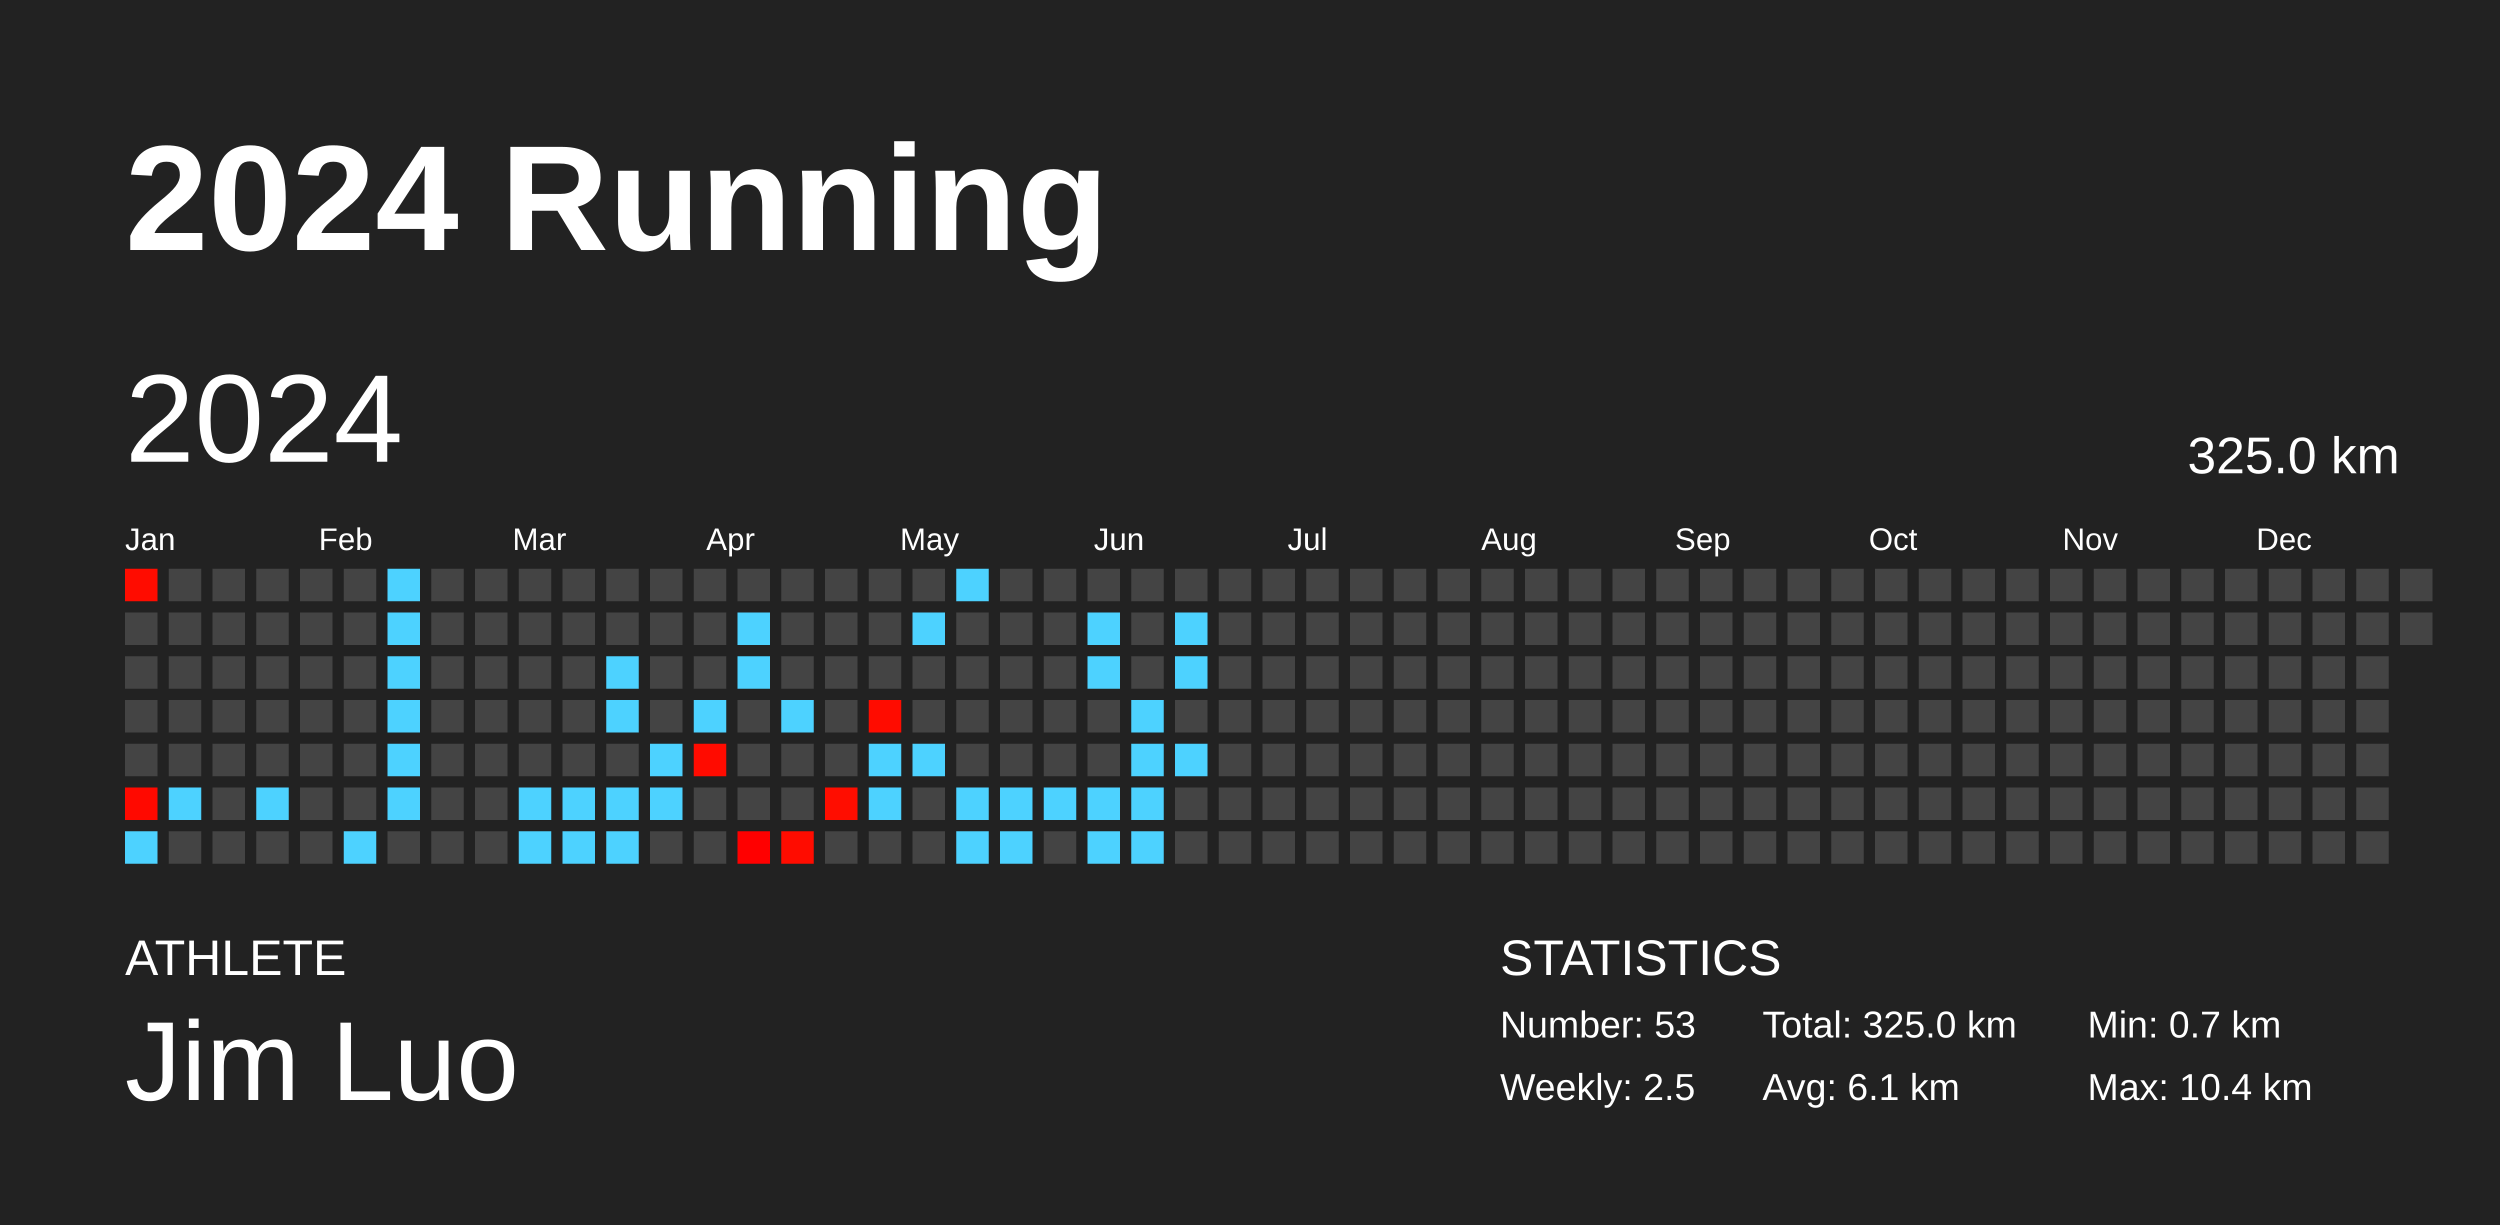
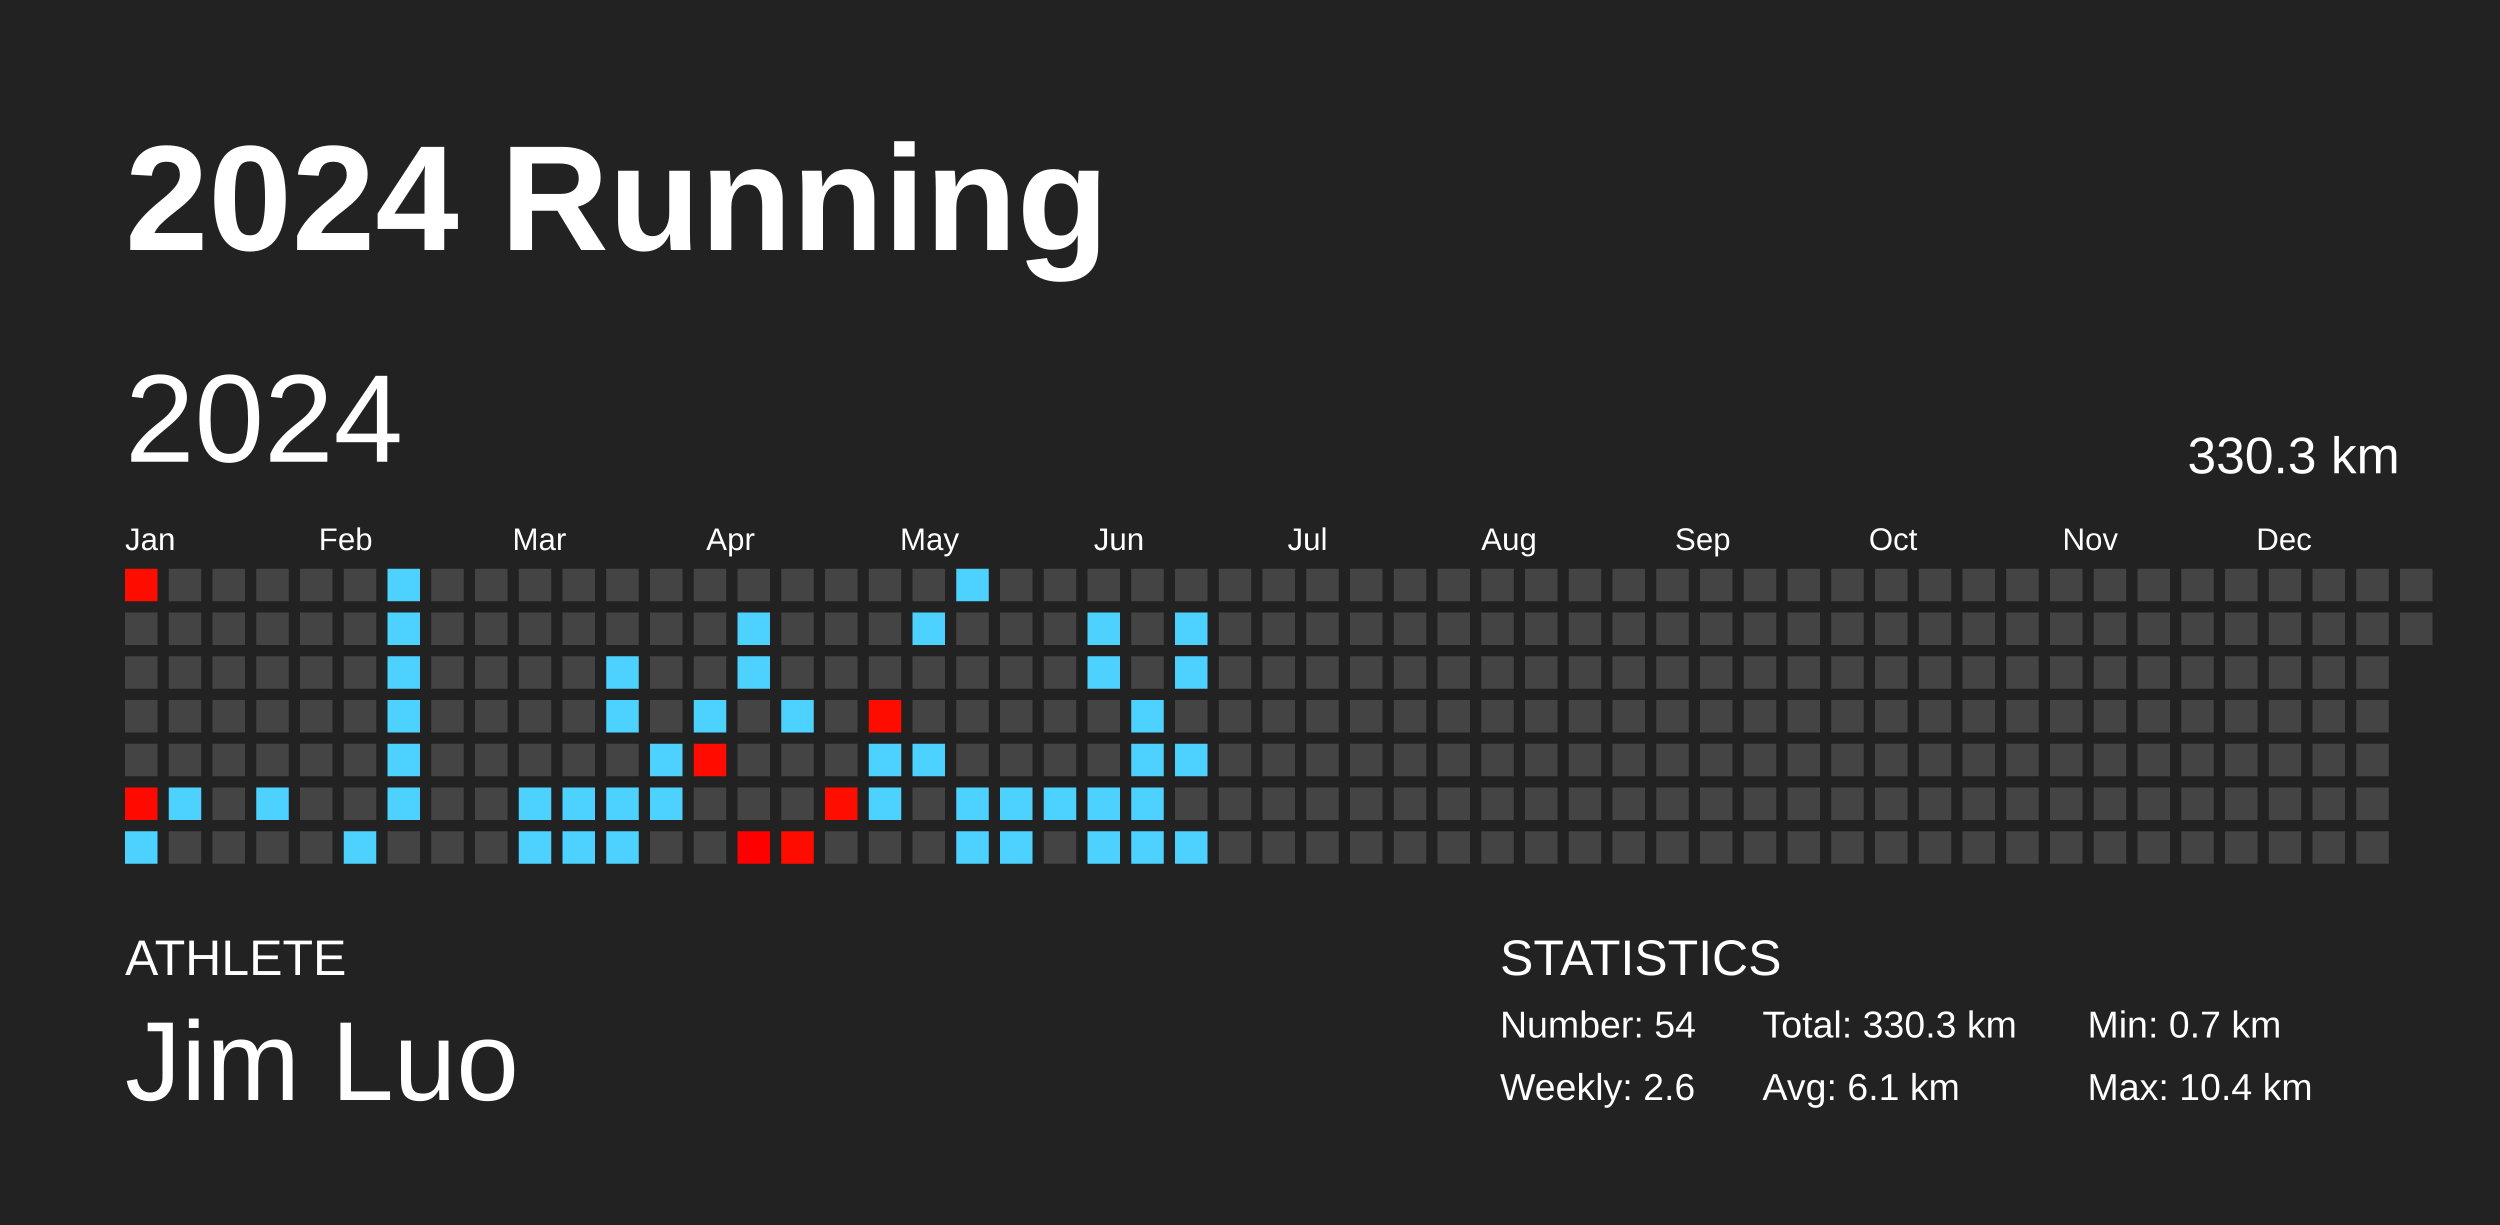
<svg xmlns="http://www.w3.org/2000/svg" baseProfile="full" height="98mm" version="1.1" viewBox="0,0,200,98" width="200mm">
  <defs />
  <rect fill="#222222" height="98" width="200" x="0" y="0" />
  <text fill="#FFFFFF" style="font-size:12px; font-family:Arial; font-weight:bold;" x="10" y="20">2024 Running</text>
  <text fill="#FFFFFF" style="font-size:4px; font-family:Arial" x="10" y="78">ATHLETE</text>
  <text fill="#FFFFFF" style="font-size:9px; font-family:Arial" x="10" y="88">Jim Luo</text>
  <text fill="#FFFFFF" style="font-size:4px; font-family:Arial" x="120" y="78">STATISTICS</text>
-   <text fill="#FFFFFF" style="font-size:3px; font-family:Arial" x="120" y="83">Number: 53</text>
-   <text fill="#FFFFFF" style="font-size:3px; font-family:Arial" x="120" y="88">Weekly: 2.5</text>
-   <text fill="#FFFFFF" style="font-size:3px; font-family:Arial" x="141" y="83">Total: 325.0 km</text>
+   <text fill="#FFFFFF" style="font-size:3px; font-family:Arial" x="120" y="83">Number: 54</text>
+   <text fill="#FFFFFF" style="font-size:3px; font-family:Arial" x="120" y="88">Weekly: 2.6</text>
+   <text fill="#FFFFFF" style="font-size:3px; font-family:Arial" x="141" y="83">Total: 330.3 km</text>
  <text fill="#FFFFFF" style="font-size:3px; font-family:Arial" x="141" y="88">Avg: 6.1 km</text>
  <text fill="#FFFFFF" style="font-size:3px; font-family:Arial" x="167" y="83">Min: 0.7 km</text>
  <text fill="#FFFFFF" style="font-size:3px; font-family:Arial" x="167" y="88">Max: 10.4 km</text>
  <text dominant-baseline="hanging" fill="#FFFFFF" style="font-size:10.0px; font-family:Arial;" x="10" y="30">2024</text>
-   <text dominant-baseline="hanging" fill="#FFFFFF" style="font-size:4.125px; font-family:Arial;" x="175" y="35">325.0 km</text>
+   <text dominant-baseline="hanging" fill="#FFFFFF" style="font-size:4.125px; font-family:Arial;" x="175" y="35">330.3 km</text>
  <text fill="#FFFFFF" style="font-size:2.5px; font-family:Arial" x="10.0" y="44">Jan</text>
  <text fill="#FFFFFF" style="font-size:2.5px; font-family:Arial" x="25.5" y="44">Feb</text>
  <text fill="#FFFFFF" style="font-size:2.5px; font-family:Arial" x="41.0" y="44">Mar</text>
  <text fill="#FFFFFF" style="font-size:2.5px; font-family:Arial" x="56.5" y="44">Apr</text>
  <text fill="#FFFFFF" style="font-size:2.5px; font-family:Arial" x="72.0" y="44">May</text>
  <text fill="#FFFFFF" style="font-size:2.5px; font-family:Arial" x="87.5" y="44">Jun</text>
  <text fill="#FFFFFF" style="font-size:2.5px; font-family:Arial" x="103.0" y="44">Jul</text>
  <text fill="#FFFFFF" style="font-size:2.5px; font-family:Arial" x="118.5" y="44">Aug</text>
  <text fill="#FFFFFF" style="font-size:2.5px; font-family:Arial" x="134.0" y="44">Sep</text>
  <text fill="#FFFFFF" style="font-size:2.5px; font-family:Arial" x="149.5" y="44">Oct</text>
  <text fill="#FFFFFF" style="font-size:2.5px; font-family:Arial" x="165.0" y="44">Nov</text>
  <text fill="#FFFFFF" style="font-size:2.5px; font-family:Arial" x="180.5" y="44">Dec</text>
  <rect fill="#ff0c00" height="2.6" width="2.6" x="10.0" y="45.5" />
  <rect fill="#444444" height="2.6" width="2.6" x="10.0" y="49.0" />
  <rect fill="#444444" height="2.6" width="2.6" x="10.0" y="52.5" />
  <rect fill="#444444" height="2.6" width="2.6" x="10.0" y="56.0" />
  <rect fill="#444444" height="2.6" width="2.6" x="10.0" y="59.5" />
  <rect fill="#ff0900" height="2.6" width="2.6" x="10.0" y="63.0" />
  <rect fill="#4dd2ff" height="2.6" width="2.6" x="10.0" y="66.5" />
  <rect fill="#444444" height="2.6" width="2.6" x="13.5" y="45.5" />
  <rect fill="#444444" height="2.6" width="2.6" x="13.5" y="49.0" />
  <rect fill="#444444" height="2.6" width="2.6" x="13.5" y="52.5" />
  <rect fill="#444444" height="2.6" width="2.6" x="13.5" y="56.0" />
  <rect fill="#444444" height="2.6" width="2.6" x="13.5" y="59.5" />
  <rect fill="#4dd2ff" height="2.6" width="2.6" x="13.5" y="63.0" />
  <rect fill="#444444" height="2.6" width="2.6" x="13.5" y="66.5" />
  <rect fill="#444444" height="2.6" width="2.6" x="17.0" y="45.5" />
  <rect fill="#444444" height="2.6" width="2.6" x="17.0" y="49.0" />
  <rect fill="#444444" height="2.6" width="2.6" x="17.0" y="52.5" />
  <rect fill="#444444" height="2.6" width="2.6" x="17.0" y="56.0" />
  <rect fill="#444444" height="2.6" width="2.6" x="17.0" y="59.5" />
  <rect fill="#444444" height="2.6" width="2.6" x="17.0" y="63.0" />
  <rect fill="#444444" height="2.6" width="2.6" x="17.0" y="66.5" />
  <rect fill="#444444" height="2.6" width="2.6" x="20.5" y="45.5" />
  <rect fill="#444444" height="2.6" width="2.6" x="20.5" y="49.0" />
  <rect fill="#444444" height="2.6" width="2.6" x="20.5" y="52.5" />
  <rect fill="#444444" height="2.6" width="2.6" x="20.5" y="56.0" />
  <rect fill="#444444" height="2.6" width="2.6" x="20.5" y="59.5" />
  <rect fill="#4dd2ff" height="2.6" width="2.6" x="20.5" y="63.0" />
  <rect fill="#444444" height="2.6" width="2.6" x="20.5" y="66.5" />
  <rect fill="#444444" height="2.6" width="2.6" x="24.0" y="45.5" />
  <rect fill="#444444" height="2.6" width="2.6" x="24.0" y="49.0" />
  <rect fill="#444444" height="2.6" width="2.6" x="24.0" y="52.5" />
  <rect fill="#444444" height="2.6" width="2.6" x="24.0" y="56.0" />
  <rect fill="#444444" height="2.6" width="2.6" x="24.0" y="59.5" />
  <rect fill="#444444" height="2.6" width="2.6" x="24.0" y="63.0" />
  <rect fill="#444444" height="2.6" width="2.6" x="24.0" y="66.5" />
  <rect fill="#444444" height="2.6" width="2.6" x="27.5" y="45.5" />
  <rect fill="#444444" height="2.6" width="2.6" x="27.5" y="49.0" />
  <rect fill="#444444" height="2.6" width="2.6" x="27.5" y="52.5" />
  <rect fill="#444444" height="2.6" width="2.6" x="27.5" y="56.0" />
  <rect fill="#444444" height="2.6" width="2.6" x="27.5" y="59.5" />
  <rect fill="#444444" height="2.6" width="2.6" x="27.5" y="63.0" />
  <rect fill="#4dd2ff" height="2.6" width="2.6" x="27.5" y="66.5" />
  <rect fill="#4dd2ff" height="2.6" width="2.6" x="31.0" y="45.5" />
  <rect fill="#4dd2ff" height="2.6" width="2.6" x="31.0" y="49.0" />
  <rect fill="#4dd2ff" height="2.6" width="2.6" x="31.0" y="52.5" />
  <rect fill="#4dd2ff" height="2.6" width="2.6" x="31.0" y="56.0" />
  <rect fill="#4dd2ff" height="2.6" width="2.6" x="31.0" y="59.5" />
  <rect fill="#4dd2ff" height="2.6" width="2.6" x="31.0" y="63.0" />
  <rect fill="#444444" height="2.6" width="2.6" x="31.0" y="66.5" />
  <rect fill="#444444" height="2.6" width="2.6" x="34.5" y="45.5" />
  <rect fill="#444444" height="2.6" width="2.6" x="34.5" y="49.0" />
  <rect fill="#444444" height="2.6" width="2.6" x="34.5" y="52.5" />
  <rect fill="#444444" height="2.6" width="2.6" x="34.5" y="56.0" />
  <rect fill="#444444" height="2.6" width="2.6" x="34.5" y="59.5" />
  <rect fill="#444444" height="2.6" width="2.6" x="34.5" y="63.0" />
  <rect fill="#444444" height="2.6" width="2.6" x="34.5" y="66.5" />
  <rect fill="#444444" height="2.6" width="2.6" x="38.0" y="45.5" />
  <rect fill="#444444" height="2.6" width="2.6" x="38.0" y="49.0" />
  <rect fill="#444444" height="2.6" width="2.6" x="38.0" y="52.5" />
  <rect fill="#444444" height="2.6" width="2.6" x="38.0" y="56.0" />
  <rect fill="#444444" height="2.6" width="2.6" x="38.0" y="59.5" />
  <rect fill="#444444" height="2.6" width="2.6" x="38.0" y="63.0" />
  <rect fill="#444444" height="2.6" width="2.6" x="38.0" y="66.5" />
  <rect fill="#444444" height="2.6" width="2.6" x="41.5" y="45.5" />
  <rect fill="#444444" height="2.6" width="2.6" x="41.5" y="49.0" />
  <rect fill="#444444" height="2.6" width="2.6" x="41.5" y="52.5" />
  <rect fill="#444444" height="2.6" width="2.6" x="41.5" y="56.0" />
  <rect fill="#444444" height="2.6" width="2.6" x="41.5" y="59.5" />
  <rect fill="#4dd2ff" height="2.6" width="2.6" x="41.5" y="63.0" />
  <rect fill="#4dd2ff" height="2.6" width="2.6" x="41.5" y="66.5" />
  <rect fill="#444444" height="2.6" width="2.6" x="45.0" y="45.5" />
  <rect fill="#444444" height="2.6" width="2.6" x="45.0" y="49.0" />
  <rect fill="#444444" height="2.6" width="2.6" x="45.0" y="52.5" />
  <rect fill="#444444" height="2.6" width="2.6" x="45.0" y="56.0" />
  <rect fill="#444444" height="2.6" width="2.6" x="45.0" y="59.5" />
  <rect fill="#4dd2ff" height="2.6" width="2.6" x="45.0" y="63.0" />
  <rect fill="#4dd2ff" height="2.6" width="2.6" x="45.0" y="66.5" />
  <rect fill="#444444" height="2.6" width="2.6" x="48.5" y="45.5" />
  <rect fill="#444444" height="2.6" width="2.6" x="48.5" y="49.0" />
  <rect fill="#4dd2ff" height="2.6" width="2.6" x="48.5" y="52.5" />
  <rect fill="#4dd2ff" height="2.6" width="2.6" x="48.5" y="56.0" />
  <rect fill="#444444" height="2.6" width="2.6" x="48.5" y="59.5" />
  <rect fill="#4dd2ff" height="2.6" width="2.6" x="48.5" y="63.0" />
  <rect fill="#4dd2ff" height="2.6" width="2.6" x="48.5" y="66.5" />
  <rect fill="#444444" height="2.6" width="2.6" x="52.0" y="45.5" />
  <rect fill="#444444" height="2.6" width="2.6" x="52.0" y="49.0" />
  <rect fill="#444444" height="2.6" width="2.6" x="52.0" y="52.5" />
  <rect fill="#444444" height="2.6" width="2.6" x="52.0" y="56.0" />
  <rect fill="#4dd2ff" height="2.6" width="2.6" x="52.0" y="59.5" />
  <rect fill="#4dd2ff" height="2.6" width="2.6" x="52.0" y="63.0" />
  <rect fill="#444444" height="2.6" width="2.6" x="52.0" y="66.5" />
  <rect fill="#444444" height="2.6" width="2.6" x="55.5" y="45.5" />
  <rect fill="#444444" height="2.6" width="2.6" x="55.5" y="49.0" />
  <rect fill="#444444" height="2.6" width="2.6" x="55.5" y="52.5" />
  <rect fill="#4dd2ff" height="2.6" width="2.6" x="55.5" y="56.0" />
  <rect fill="#ff0b00" height="2.6" width="2.6" x="55.5" y="59.5" />
  <rect fill="#444444" height="2.6" width="2.6" x="55.5" y="63.0" />
  <rect fill="#444444" height="2.6" width="2.6" x="55.5" y="66.5" />
  <rect fill="#444444" height="2.6" width="2.6" x="59.0" y="45.5" />
  <rect fill="#4dd2ff" height="2.6" width="2.6" x="59.0" y="49.0" />
  <rect fill="#4dd2ff" height="2.6" width="2.6" x="59.0" y="52.5" />
  <rect fill="#444444" height="2.6" width="2.6" x="59.0" y="56.0" />
  <rect fill="#444444" height="2.6" width="2.6" x="59.0" y="59.5" />
  <rect fill="#444444" height="2.6" width="2.6" x="59.0" y="63.0" />
  <rect fill="#ff0000" height="2.6" width="2.6" x="59.0" y="66.5" />
  <rect fill="#444444" height="2.6" width="2.6" x="62.5" y="45.5" />
  <rect fill="#444444" height="2.6" width="2.6" x="62.5" y="49.0" />
  <rect fill="#444444" height="2.6" width="2.6" x="62.5" y="52.5" />
  <rect fill="#4dd2ff" height="2.6" width="2.6" x="62.5" y="56.0" />
  <rect fill="#444444" height="2.6" width="2.6" x="62.5" y="59.5" />
  <rect fill="#444444" height="2.6" width="2.6" x="62.5" y="63.0" />
  <rect fill="#ff0c00" height="2.6" width="2.6" x="62.5" y="66.5" />
  <rect fill="#444444" height="2.6" width="2.6" x="66.0" y="45.5" />
  <rect fill="#444444" height="2.6" width="2.6" x="66.0" y="49.0" />
  <rect fill="#444444" height="2.6" width="2.6" x="66.0" y="52.5" />
  <rect fill="#444444" height="2.6" width="2.6" x="66.0" y="56.0" />
  <rect fill="#444444" height="2.6" width="2.6" x="66.0" y="59.5" />
  <rect fill="#ff0d00" height="2.6" width="2.6" x="66.0" y="63.0" />
  <rect fill="#444444" height="2.6" width="2.6" x="66.0" y="66.5" />
  <rect fill="#444444" height="2.6" width="2.6" x="69.5" y="45.5" />
  <rect fill="#444444" height="2.6" width="2.6" x="69.5" y="49.0" />
  <rect fill="#444444" height="2.6" width="2.6" x="69.5" y="52.5" />
  <rect fill="#ff0c00" height="2.6" width="2.6" x="69.5" y="56.0" />
  <rect fill="#4dd2ff" height="2.6" width="2.6" x="69.5" y="59.5" />
  <rect fill="#4dd2ff" height="2.6" width="2.6" x="69.5" y="63.0" />
  <rect fill="#444444" height="2.6" width="2.6" x="69.5" y="66.5" />
  <rect fill="#444444" height="2.6" width="2.6" x="73.0" y="45.5" />
  <rect fill="#4dd2ff" height="2.6" width="2.6" x="73.0" y="49.0" />
  <rect fill="#444444" height="2.6" width="2.6" x="73.0" y="52.5" />
  <rect fill="#444444" height="2.6" width="2.6" x="73.0" y="56.0" />
  <rect fill="#4dd2ff" height="2.6" width="2.6" x="73.0" y="59.5" />
  <rect fill="#444444" height="2.6" width="2.6" x="73.0" y="63.0" />
  <rect fill="#444444" height="2.6" width="2.6" x="73.0" y="66.5" />
  <rect fill="#4dd2ff" height="2.6" width="2.6" x="76.5" y="45.5" />
  <rect fill="#444444" height="2.6" width="2.6" x="76.5" y="49.0" />
  <rect fill="#444444" height="2.6" width="2.6" x="76.5" y="52.5" />
  <rect fill="#444444" height="2.6" width="2.6" x="76.5" y="56.0" />
  <rect fill="#444444" height="2.6" width="2.6" x="76.5" y="59.5" />
  <rect fill="#4dd2ff" height="2.6" width="2.6" x="76.5" y="63.0" />
  <rect fill="#4dd2ff" height="2.6" width="2.6" x="76.5" y="66.5" />
  <rect fill="#444444" height="2.6" width="2.6" x="80.0" y="45.5" />
  <rect fill="#444444" height="2.6" width="2.6" x="80.0" y="49.0" />
  <rect fill="#444444" height="2.6" width="2.6" x="80.0" y="52.5" />
  <rect fill="#444444" height="2.6" width="2.6" x="80.0" y="56.0" />
  <rect fill="#444444" height="2.6" width="2.6" x="80.0" y="59.5" />
  <rect fill="#4dd2ff" height="2.6" width="2.6" x="80.0" y="63.0" />
  <rect fill="#4dd2ff" height="2.6" width="2.6" x="80.0" y="66.5" />
  <rect fill="#444444" height="2.6" width="2.6" x="83.5" y="45.5" />
  <rect fill="#444444" height="2.6" width="2.6" x="83.5" y="49.0" />
  <rect fill="#444444" height="2.6" width="2.6" x="83.5" y="52.5" />
  <rect fill="#444444" height="2.6" width="2.6" x="83.5" y="56.0" />
  <rect fill="#444444" height="2.6" width="2.6" x="83.5" y="59.5" />
  <rect fill="#4dd2ff" height="2.6" width="2.6" x="83.5" y="63.0" />
  <rect fill="#444444" height="2.6" width="2.6" x="83.5" y="66.5" />
  <rect fill="#444444" height="2.6" width="2.6" x="87.0" y="45.5" />
  <rect fill="#4dd2ff" height="2.6" width="2.6" x="87.0" y="49.0" />
  <rect fill="#4dd2ff" height="2.6" width="2.6" x="87.0" y="52.5" />
  <rect fill="#444444" height="2.6" width="2.6" x="87.0" y="56.0" />
  <rect fill="#444444" height="2.6" width="2.6" x="87.0" y="59.5" />
  <rect fill="#4dd2ff" height="2.6" width="2.6" x="87.0" y="63.0" />
  <rect fill="#4dd2ff" height="2.6" width="2.6" x="87.0" y="66.5" />
  <rect fill="#444444" height="2.6" width="2.6" x="90.5" y="45.5" />
  <rect fill="#444444" height="2.6" width="2.6" x="90.5" y="49.0" />
  <rect fill="#444444" height="2.6" width="2.6" x="90.5" y="52.5" />
  <rect fill="#4dd2ff" height="2.6" width="2.6" x="90.5" y="56.0" />
  <rect fill="#4dd2ff" height="2.6" width="2.6" x="90.5" y="59.5" />
  <rect fill="#4dd2ff" height="2.6" width="2.6" x="90.5" y="63.0" />
  <rect fill="#4dd2ff" height="2.6" width="2.6" x="90.5" y="66.5" />
  <rect fill="#444444" height="2.6" width="2.6" x="94.0" y="45.5" />
  <rect fill="#4dd2ff" height="2.6" width="2.6" x="94.0" y="49.0" />
  <rect fill="#4dd2ff" height="2.6" width="2.6" x="94.0" y="52.5" />
  <rect fill="#444444" height="2.6" width="2.6" x="94.0" y="56.0" />
  <rect fill="#4dd2ff" height="2.6" width="2.6" x="94.0" y="59.5" />
  <rect fill="#444444" height="2.6" width="2.6" x="94.0" y="63.0" />
-   <rect fill="#444444" height="2.6" width="2.6" x="94.0" y="66.5" />
+   <rect fill="#4dd2ff" height="2.6" width="2.6" x="94.0" y="66.5" />
  <rect fill="#444444" height="2.6" width="2.6" x="97.5" y="45.5" />
  <rect fill="#444444" height="2.6" width="2.6" x="97.5" y="49.0" />
  <rect fill="#444444" height="2.6" width="2.6" x="97.5" y="52.5" />
  <rect fill="#444444" height="2.6" width="2.6" x="97.5" y="56.0" />
  <rect fill="#444444" height="2.6" width="2.6" x="97.5" y="59.5" />
  <rect fill="#444444" height="2.6" width="2.6" x="97.5" y="63.0" />
  <rect fill="#444444" height="2.6" width="2.6" x="97.5" y="66.5" />
  <rect fill="#444444" height="2.6" width="2.6" x="101.0" y="45.5" />
  <rect fill="#444444" height="2.6" width="2.6" x="101.0" y="49.0" />
  <rect fill="#444444" height="2.6" width="2.6" x="101.0" y="52.5" />
  <rect fill="#444444" height="2.6" width="2.6" x="101.0" y="56.0" />
  <rect fill="#444444" height="2.6" width="2.6" x="101.0" y="59.5" />
  <rect fill="#444444" height="2.6" width="2.6" x="101.0" y="63.0" />
  <rect fill="#444444" height="2.6" width="2.6" x="101.0" y="66.5" />
  <rect fill="#444444" height="2.6" width="2.6" x="104.5" y="45.5" />
  <rect fill="#444444" height="2.6" width="2.6" x="104.5" y="49.0" />
  <rect fill="#444444" height="2.6" width="2.6" x="104.5" y="52.5" />
  <rect fill="#444444" height="2.6" width="2.6" x="104.5" y="56.0" />
  <rect fill="#444444" height="2.6" width="2.6" x="104.5" y="59.5" />
  <rect fill="#444444" height="2.6" width="2.6" x="104.5" y="63.0" />
  <rect fill="#444444" height="2.6" width="2.6" x="104.5" y="66.5" />
  <rect fill="#444444" height="2.6" width="2.6" x="108.0" y="45.5" />
  <rect fill="#444444" height="2.6" width="2.6" x="108.0" y="49.0" />
  <rect fill="#444444" height="2.6" width="2.6" x="108.0" y="52.5" />
  <rect fill="#444444" height="2.6" width="2.6" x="108.0" y="56.0" />
  <rect fill="#444444" height="2.6" width="2.6" x="108.0" y="59.5" />
  <rect fill="#444444" height="2.6" width="2.6" x="108.0" y="63.0" />
  <rect fill="#444444" height="2.6" width="2.6" x="108.0" y="66.5" />
  <rect fill="#444444" height="2.6" width="2.6" x="111.5" y="45.5" />
  <rect fill="#444444" height="2.6" width="2.6" x="111.5" y="49.0" />
  <rect fill="#444444" height="2.6" width="2.6" x="111.5" y="52.5" />
  <rect fill="#444444" height="2.6" width="2.6" x="111.5" y="56.0" />
  <rect fill="#444444" height="2.6" width="2.6" x="111.5" y="59.5" />
  <rect fill="#444444" height="2.6" width="2.6" x="111.5" y="63.0" />
  <rect fill="#444444" height="2.6" width="2.6" x="111.5" y="66.5" />
  <rect fill="#444444" height="2.6" width="2.6" x="115.0" y="45.5" />
  <rect fill="#444444" height="2.6" width="2.6" x="115.0" y="49.0" />
  <rect fill="#444444" height="2.6" width="2.6" x="115.0" y="52.5" />
  <rect fill="#444444" height="2.6" width="2.6" x="115.0" y="56.0" />
  <rect fill="#444444" height="2.6" width="2.6" x="115.0" y="59.5" />
  <rect fill="#444444" height="2.6" width="2.6" x="115.0" y="63.0" />
  <rect fill="#444444" height="2.6" width="2.6" x="115.0" y="66.5" />
  <rect fill="#444444" height="2.6" width="2.6" x="118.5" y="45.5" />
  <rect fill="#444444" height="2.6" width="2.6" x="118.5" y="49.0" />
  <rect fill="#444444" height="2.6" width="2.6" x="118.5" y="52.5" />
  <rect fill="#444444" height="2.6" width="2.6" x="118.5" y="56.0" />
  <rect fill="#444444" height="2.6" width="2.6" x="118.5" y="59.5" />
  <rect fill="#444444" height="2.6" width="2.6" x="118.5" y="63.0" />
  <rect fill="#444444" height="2.6" width="2.6" x="118.5" y="66.5" />
  <rect fill="#444444" height="2.6" width="2.6" x="122.0" y="45.5" />
  <rect fill="#444444" height="2.6" width="2.6" x="122.0" y="49.0" />
  <rect fill="#444444" height="2.6" width="2.6" x="122.0" y="52.5" />
  <rect fill="#444444" height="2.6" width="2.6" x="122.0" y="56.0" />
  <rect fill="#444444" height="2.6" width="2.6" x="122.0" y="59.5" />
  <rect fill="#444444" height="2.6" width="2.6" x="122.0" y="63.0" />
  <rect fill="#444444" height="2.6" width="2.6" x="122.0" y="66.5" />
  <rect fill="#444444" height="2.6" width="2.6" x="125.5" y="45.5" />
  <rect fill="#444444" height="2.6" width="2.6" x="125.5" y="49.0" />
  <rect fill="#444444" height="2.6" width="2.6" x="125.5" y="52.5" />
  <rect fill="#444444" height="2.6" width="2.6" x="125.5" y="56.0" />
  <rect fill="#444444" height="2.6" width="2.6" x="125.5" y="59.5" />
  <rect fill="#444444" height="2.6" width="2.6" x="125.5" y="63.0" />
  <rect fill="#444444" height="2.6" width="2.6" x="125.5" y="66.5" />
  <rect fill="#444444" height="2.6" width="2.6" x="129.0" y="45.5" />
  <rect fill="#444444" height="2.6" width="2.6" x="129.0" y="49.0" />
  <rect fill="#444444" height="2.6" width="2.6" x="129.0" y="52.5" />
  <rect fill="#444444" height="2.6" width="2.6" x="129.0" y="56.0" />
  <rect fill="#444444" height="2.6" width="2.6" x="129.0" y="59.5" />
  <rect fill="#444444" height="2.6" width="2.6" x="129.0" y="63.0" />
  <rect fill="#444444" height="2.6" width="2.6" x="129.0" y="66.5" />
  <rect fill="#444444" height="2.6" width="2.6" x="132.5" y="45.5" />
  <rect fill="#444444" height="2.6" width="2.6" x="132.5" y="49.0" />
  <rect fill="#444444" height="2.6" width="2.6" x="132.5" y="52.5" />
  <rect fill="#444444" height="2.6" width="2.6" x="132.5" y="56.0" />
  <rect fill="#444444" height="2.6" width="2.6" x="132.5" y="59.5" />
  <rect fill="#444444" height="2.6" width="2.6" x="132.5" y="63.0" />
  <rect fill="#444444" height="2.6" width="2.6" x="132.5" y="66.5" />
  <rect fill="#444444" height="2.6" width="2.6" x="136.0" y="45.5" />
  <rect fill="#444444" height="2.6" width="2.6" x="136.0" y="49.0" />
  <rect fill="#444444" height="2.6" width="2.6" x="136.0" y="52.5" />
  <rect fill="#444444" height="2.6" width="2.6" x="136.0" y="56.0" />
  <rect fill="#444444" height="2.6" width="2.6" x="136.0" y="59.5" />
  <rect fill="#444444" height="2.6" width="2.6" x="136.0" y="63.0" />
  <rect fill="#444444" height="2.6" width="2.6" x="136.0" y="66.5" />
  <rect fill="#444444" height="2.6" width="2.6" x="139.5" y="45.5" />
  <rect fill="#444444" height="2.6" width="2.6" x="139.5" y="49.0" />
  <rect fill="#444444" height="2.6" width="2.6" x="139.5" y="52.5" />
  <rect fill="#444444" height="2.6" width="2.6" x="139.5" y="56.0" />
  <rect fill="#444444" height="2.6" width="2.6" x="139.5" y="59.5" />
  <rect fill="#444444" height="2.6" width="2.6" x="139.5" y="63.0" />
  <rect fill="#444444" height="2.6" width="2.6" x="139.5" y="66.5" />
  <rect fill="#444444" height="2.6" width="2.6" x="143.0" y="45.5" />
  <rect fill="#444444" height="2.6" width="2.6" x="143.0" y="49.0" />
  <rect fill="#444444" height="2.6" width="2.6" x="143.0" y="52.5" />
  <rect fill="#444444" height="2.6" width="2.6" x="143.0" y="56.0" />
  <rect fill="#444444" height="2.6" width="2.6" x="143.0" y="59.5" />
  <rect fill="#444444" height="2.6" width="2.6" x="143.0" y="63.0" />
  <rect fill="#444444" height="2.6" width="2.6" x="143.0" y="66.5" />
  <rect fill="#444444" height="2.6" width="2.6" x="146.5" y="45.5" />
  <rect fill="#444444" height="2.6" width="2.6" x="146.5" y="49.0" />
  <rect fill="#444444" height="2.6" width="2.6" x="146.5" y="52.5" />
  <rect fill="#444444" height="2.6" width="2.6" x="146.5" y="56.0" />
  <rect fill="#444444" height="2.6" width="2.6" x="146.5" y="59.5" />
  <rect fill="#444444" height="2.6" width="2.6" x="146.5" y="63.0" />
  <rect fill="#444444" height="2.6" width="2.6" x="146.5" y="66.5" />
  <rect fill="#444444" height="2.6" width="2.6" x="150.0" y="45.5" />
  <rect fill="#444444" height="2.6" width="2.6" x="150.0" y="49.0" />
  <rect fill="#444444" height="2.6" width="2.6" x="150.0" y="52.5" />
  <rect fill="#444444" height="2.6" width="2.6" x="150.0" y="56.0" />
  <rect fill="#444444" height="2.6" width="2.6" x="150.0" y="59.5" />
  <rect fill="#444444" height="2.6" width="2.6" x="150.0" y="63.0" />
  <rect fill="#444444" height="2.6" width="2.6" x="150.0" y="66.5" />
  <rect fill="#444444" height="2.6" width="2.6" x="153.5" y="45.5" />
  <rect fill="#444444" height="2.6" width="2.6" x="153.5" y="49.0" />
  <rect fill="#444444" height="2.6" width="2.6" x="153.5" y="52.5" />
  <rect fill="#444444" height="2.6" width="2.6" x="153.5" y="56.0" />
  <rect fill="#444444" height="2.6" width="2.6" x="153.5" y="59.5" />
  <rect fill="#444444" height="2.6" width="2.6" x="153.5" y="63.0" />
  <rect fill="#444444" height="2.6" width="2.6" x="153.5" y="66.5" />
  <rect fill="#444444" height="2.6" width="2.6" x="157.0" y="45.5" />
  <rect fill="#444444" height="2.6" width="2.6" x="157.0" y="49.0" />
  <rect fill="#444444" height="2.6" width="2.6" x="157.0" y="52.5" />
  <rect fill="#444444" height="2.6" width="2.6" x="157.0" y="56.0" />
  <rect fill="#444444" height="2.6" width="2.6" x="157.0" y="59.5" />
  <rect fill="#444444" height="2.6" width="2.6" x="157.0" y="63.0" />
  <rect fill="#444444" height="2.6" width="2.6" x="157.0" y="66.5" />
  <rect fill="#444444" height="2.6" width="2.6" x="160.5" y="45.5" />
  <rect fill="#444444" height="2.6" width="2.6" x="160.5" y="49.0" />
  <rect fill="#444444" height="2.6" width="2.6" x="160.5" y="52.5" />
  <rect fill="#444444" height="2.6" width="2.6" x="160.5" y="56.0" />
  <rect fill="#444444" height="2.6" width="2.6" x="160.5" y="59.5" />
  <rect fill="#444444" height="2.6" width="2.6" x="160.5" y="63.0" />
  <rect fill="#444444" height="2.6" width="2.6" x="160.5" y="66.5" />
  <rect fill="#444444" height="2.6" width="2.6" x="164.0" y="45.5" />
  <rect fill="#444444" height="2.6" width="2.6" x="164.0" y="49.0" />
  <rect fill="#444444" height="2.6" width="2.6" x="164.0" y="52.5" />
  <rect fill="#444444" height="2.6" width="2.6" x="164.0" y="56.0" />
  <rect fill="#444444" height="2.6" width="2.6" x="164.0" y="59.5" />
  <rect fill="#444444" height="2.6" width="2.6" x="164.0" y="63.0" />
  <rect fill="#444444" height="2.6" width="2.6" x="164.0" y="66.5" />
  <rect fill="#444444" height="2.6" width="2.6" x="167.5" y="45.5" />
  <rect fill="#444444" height="2.6" width="2.6" x="167.5" y="49.0" />
  <rect fill="#444444" height="2.6" width="2.6" x="167.5" y="52.5" />
  <rect fill="#444444" height="2.6" width="2.6" x="167.5" y="56.0" />
  <rect fill="#444444" height="2.6" width="2.6" x="167.5" y="59.5" />
  <rect fill="#444444" height="2.6" width="2.6" x="167.5" y="63.0" />
  <rect fill="#444444" height="2.6" width="2.6" x="167.5" y="66.5" />
  <rect fill="#444444" height="2.6" width="2.6" x="171.0" y="45.5" />
  <rect fill="#444444" height="2.6" width="2.6" x="171.0" y="49.0" />
  <rect fill="#444444" height="2.6" width="2.6" x="171.0" y="52.5" />
  <rect fill="#444444" height="2.6" width="2.6" x="171.0" y="56.0" />
  <rect fill="#444444" height="2.6" width="2.6" x="171.0" y="59.5" />
  <rect fill="#444444" height="2.6" width="2.6" x="171.0" y="63.0" />
  <rect fill="#444444" height="2.6" width="2.6" x="171.0" y="66.5" />
  <rect fill="#444444" height="2.6" width="2.6" x="174.5" y="45.5" />
  <rect fill="#444444" height="2.6" width="2.6" x="174.5" y="49.0" />
  <rect fill="#444444" height="2.6" width="2.6" x="174.5" y="52.5" />
  <rect fill="#444444" height="2.6" width="2.6" x="174.5" y="56.0" />
  <rect fill="#444444" height="2.6" width="2.6" x="174.5" y="59.5" />
  <rect fill="#444444" height="2.6" width="2.6" x="174.5" y="63.0" />
  <rect fill="#444444" height="2.6" width="2.6" x="174.5" y="66.5" />
  <rect fill="#444444" height="2.6" width="2.6" x="178.0" y="45.5" />
  <rect fill="#444444" height="2.6" width="2.6" x="178.0" y="49.0" />
  <rect fill="#444444" height="2.6" width="2.6" x="178.0" y="52.5" />
  <rect fill="#444444" height="2.6" width="2.6" x="178.0" y="56.0" />
  <rect fill="#444444" height="2.6" width="2.6" x="178.0" y="59.5" />
  <rect fill="#444444" height="2.6" width="2.6" x="178.0" y="63.0" />
  <rect fill="#444444" height="2.6" width="2.6" x="178.0" y="66.5" />
  <rect fill="#444444" height="2.6" width="2.6" x="181.5" y="45.5" />
  <rect fill="#444444" height="2.6" width="2.6" x="181.5" y="49.0" />
  <rect fill="#444444" height="2.6" width="2.6" x="181.5" y="52.5" />
  <rect fill="#444444" height="2.6" width="2.6" x="181.5" y="56.0" />
  <rect fill="#444444" height="2.6" width="2.6" x="181.5" y="59.5" />
  <rect fill="#444444" height="2.6" width="2.6" x="181.5" y="63.0" />
  <rect fill="#444444" height="2.6" width="2.6" x="181.5" y="66.5" />
  <rect fill="#444444" height="2.6" width="2.6" x="185.0" y="45.5" />
  <rect fill="#444444" height="2.6" width="2.6" x="185.0" y="49.0" />
  <rect fill="#444444" height="2.6" width="2.6" x="185.0" y="52.5" />
  <rect fill="#444444" height="2.6" width="2.6" x="185.0" y="56.0" />
  <rect fill="#444444" height="2.6" width="2.6" x="185.0" y="59.5" />
  <rect fill="#444444" height="2.6" width="2.6" x="185.0" y="63.0" />
  <rect fill="#444444" height="2.6" width="2.6" x="185.0" y="66.5" />
  <rect fill="#444444" height="2.6" width="2.6" x="188.5" y="45.5" />
  <rect fill="#444444" height="2.6" width="2.6" x="188.5" y="49.0" />
  <rect fill="#444444" height="2.6" width="2.6" x="188.5" y="52.5" />
  <rect fill="#444444" height="2.6" width="2.6" x="188.5" y="56.0" />
  <rect fill="#444444" height="2.6" width="2.6" x="188.5" y="59.5" />
  <rect fill="#444444" height="2.6" width="2.6" x="188.5" y="63.0" />
  <rect fill="#444444" height="2.6" width="2.6" x="188.5" y="66.5" />
  <rect fill="#444444" height="2.6" width="2.6" x="192.0" y="45.5" />
  <rect fill="#444444" height="2.6" width="2.6" x="192.0" y="49.0" />
</svg>
